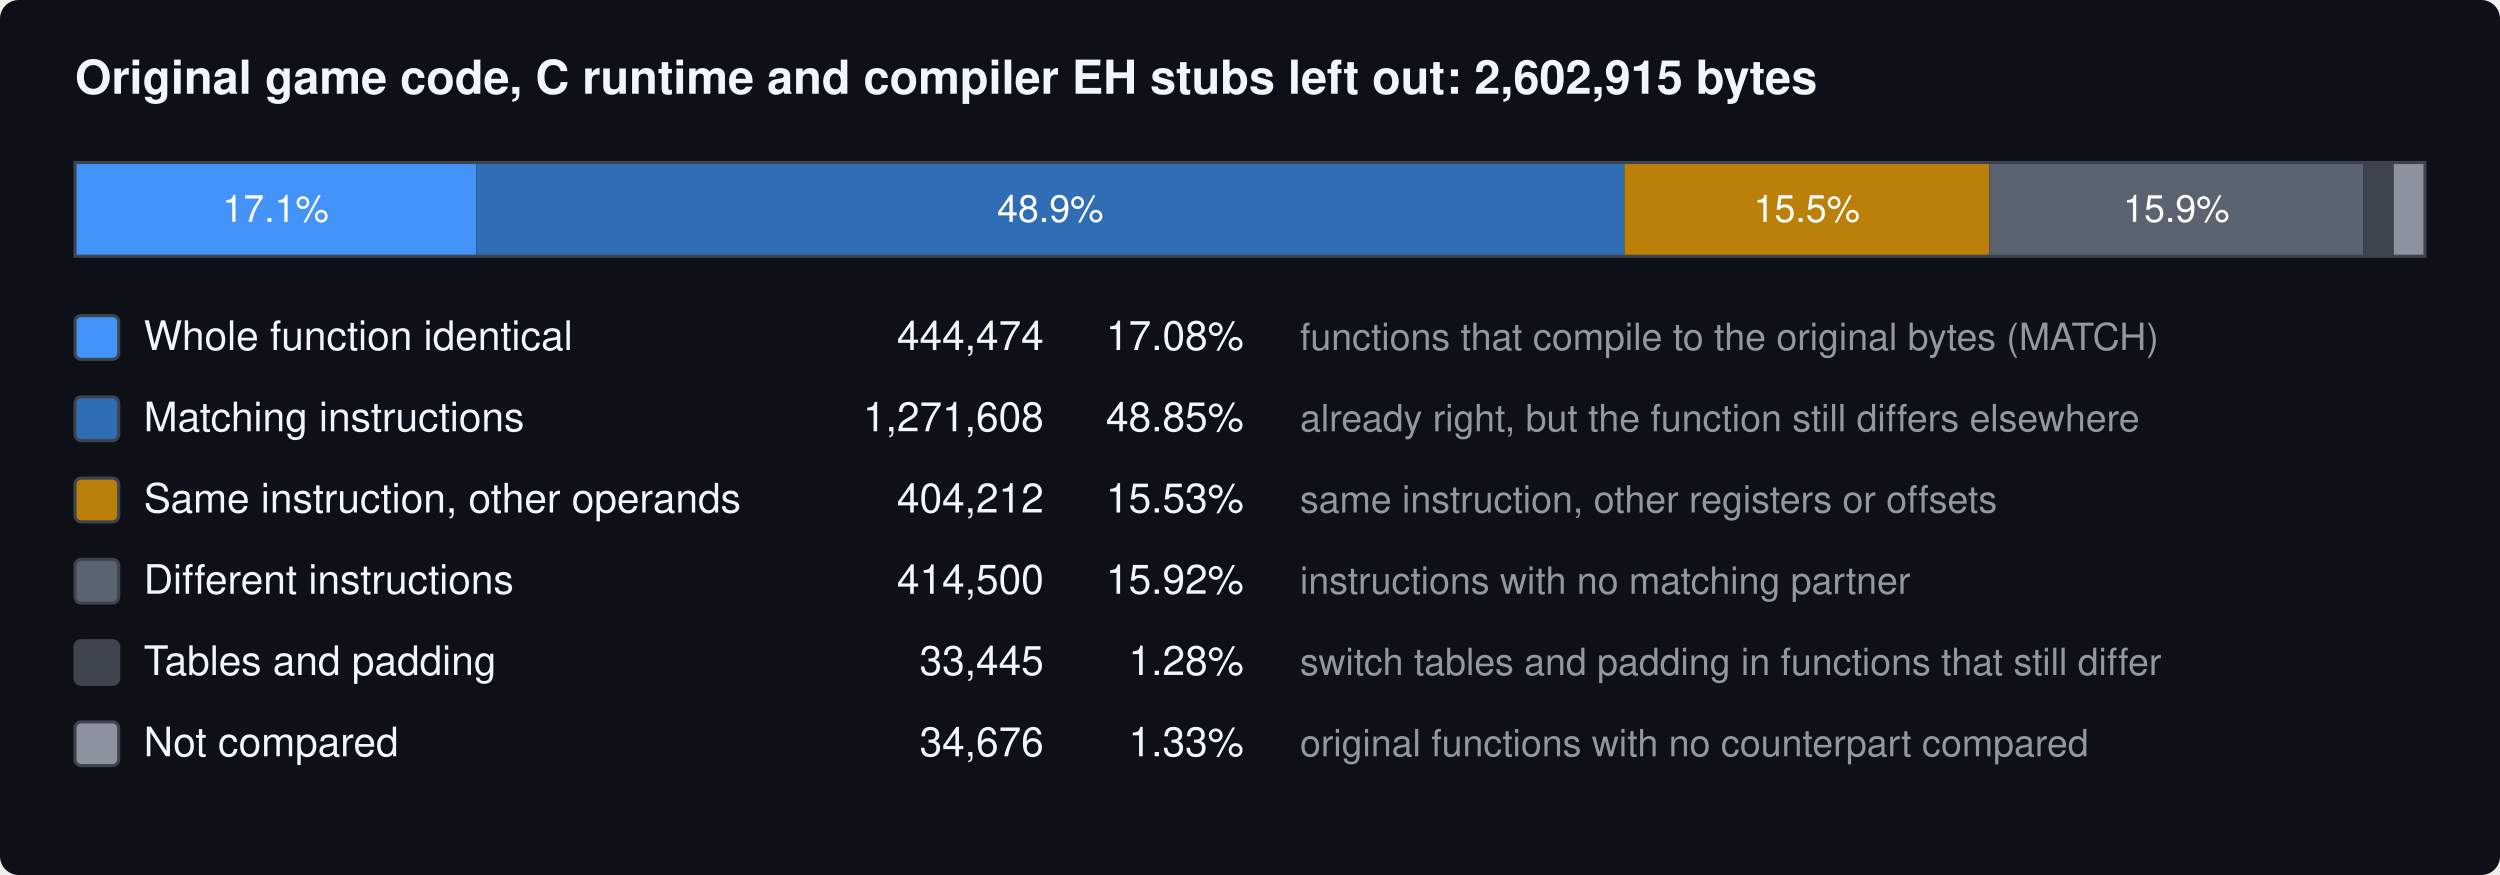
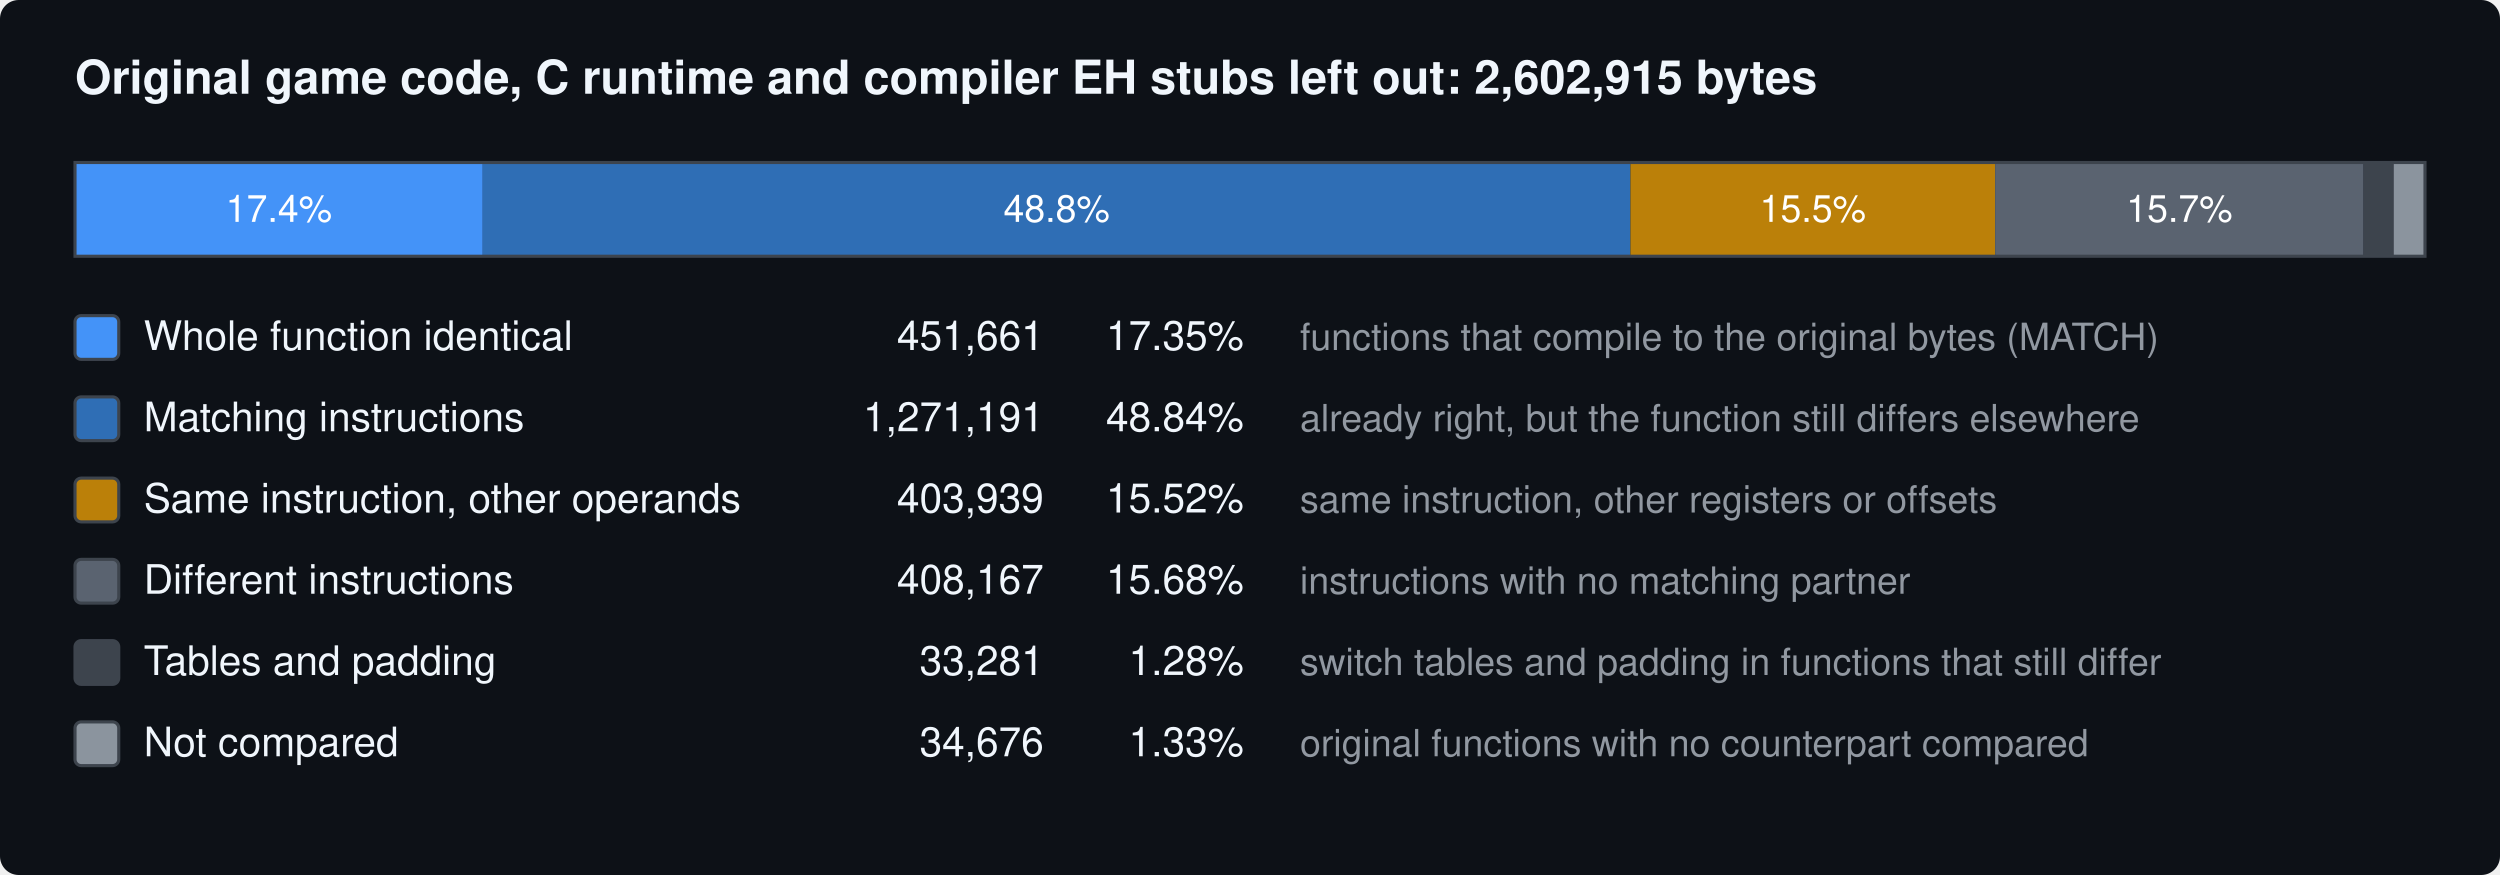
<svg xmlns="http://www.w3.org/2000/svg" width="800" height="280" viewBox="0 0 800 280" font-family="system-ui, -apple-system, Segoe UI, Helvetica, Arial, sans-serif">
  <rect width="800" height="280" rx="6" fill="#0d1117" />
  <text x="24" y="30" font-size="15" font-weight="600" fill="#f0f6fc">Original game code, C runtime and compiler EH stubs left out: 2,602,915 bytes</text>
-   <rect x="24.00" y="52" width="128.41" height="30" fill="#4493f8" />
-   <text x="88.21" y="71" font-size="12" text-anchor="middle" fill="#ffffff">17.1%</text>
-   <rect x="152.41" y="52" width="367.38" height="30" fill="#2f6eb5" />
-   <text x="336.10" y="71" font-size="12" text-anchor="middle" fill="#ffffff">48.9%</text>
-   <rect x="519.79" y="52" width="116.78" height="30" fill="#bb8009" />
-   <text x="578.18" y="71" font-size="12" text-anchor="middle" fill="#ffffff">15.5%</text>
-   <rect x="636.57" y="52" width="119.75" height="30" fill="#5a6370" />
-   <text x="696.44" y="71" font-size="12" text-anchor="middle" fill="#ffffff">15.9%</text>
-   <rect x="756.32" y="52" width="9.66" height="30" fill="#3d444d" />
+   <rect x="24.00" y="52" width="130.49" height="30" fill="#4493f8" />
+   <text x="89.24" y="71" font-size="12" text-anchor="middle" fill="#ffffff">17.4%</text>
+   <rect x="154.49" y="52" width="367.26" height="30" fill="#2f6eb5" />
+   <text x="338.12" y="71" font-size="12" text-anchor="middle" fill="#ffffff">48.8%</text>
+   <rect x="521.74" y="52" width="116.70" height="30" fill="#bb8009" />
+   <text x="580.09" y="71" font-size="12" text-anchor="middle" fill="#ffffff">15.5%</text>
+   <rect x="638.44" y="52" width="117.92" height="30" fill="#5a6370" />
+   <text x="697.41" y="71" font-size="12" text-anchor="middle" fill="#ffffff">15.7%</text>
+   <rect x="756.37" y="52" width="9.62" height="30" fill="#3d444d" />
  <rect x="765.98" y="52" width="10.02" height="30" fill="#8b949e" />
  <rect x="24" y="52" width="752" height="30" fill="none" stroke="#3d444d" />
  <rect x="24" y="101" width="14" height="14" rx="2" fill="#4493f8" stroke="#3d444d" />
  <text x="46" y="112" font-size="13" fill="#f0f6fc">Whole function identical</text>
-   <text x="334" y="112" font-size="13" text-anchor="end" fill="#f0f6fc">444,474</text>
-   <text x="398" y="112" font-size="13" text-anchor="end" fill="#f0f6fc">17.08%</text>
+   <text x="334" y="112" font-size="13" text-anchor="end" fill="#f0f6fc">451,661</text>
+   <text x="398" y="112" font-size="13" text-anchor="end" fill="#f0f6fc">17.35%</text>
  <text x="416" y="112" font-size="12" fill="#9198a1">functions that compile to the original bytes (MATCH)</text>
  <rect x="24" y="127" width="14" height="14" rx="2" fill="#2f6eb5" stroke="#3d444d" />
  <text x="46" y="138" font-size="13" fill="#f0f6fc">Matching instructions</text>
-   <text x="334" y="138" font-size="13" text-anchor="end" fill="#f0f6fc">1,271,608</text>
-   <text x="398" y="138" font-size="13" text-anchor="end" fill="#f0f6fc">48.85%</text>
+   <text x="334" y="138" font-size="13" text-anchor="end" fill="#f0f6fc">1,271,191</text>
+   <text x="398" y="138" font-size="13" text-anchor="end" fill="#f0f6fc">48.84%</text>
  <text x="416" y="138" font-size="12" fill="#9198a1">already right, but the function still differs elsewhere</text>
  <rect x="24" y="153" width="14" height="14" rx="2" fill="#bb8009" stroke="#3d444d" />
  <text x="46" y="164" font-size="13" fill="#f0f6fc">Same instruction, other operands</text>
-   <text x="334" y="164" font-size="13" text-anchor="end" fill="#f0f6fc">404,212</text>
-   <text x="398" y="164" font-size="13" text-anchor="end" fill="#f0f6fc">15.53%</text>
+   <text x="334" y="164" font-size="13" text-anchor="end" fill="#f0f6fc">403,939</text>
+   <text x="398" y="164" font-size="13" text-anchor="end" fill="#f0f6fc">15.52%</text>
  <text x="416" y="164" font-size="12" fill="#9198a1">same instruction, other registers or offsets</text>
  <rect x="24" y="179" width="14" height="14" rx="2" fill="#5a6370" stroke="#3d444d" />
  <text x="46" y="190" font-size="13" fill="#f0f6fc">Different instructions</text>
-   <text x="334" y="190" font-size="13" text-anchor="end" fill="#f0f6fc">414,500</text>
-   <text x="398" y="190" font-size="13" text-anchor="end" fill="#f0f6fc">15.92%</text>
+   <text x="334" y="190" font-size="13" text-anchor="end" fill="#f0f6fc">408,167</text>
+   <text x="398" y="190" font-size="13" text-anchor="end" fill="#f0f6fc">15.68%</text>
  <text x="416" y="190" font-size="12" fill="#9198a1">instructions with no matching partner</text>
  <rect x="24" y="205" width="14" height="14" rx="2" fill="#3d444d" stroke="#3d444d" />
  <text x="46" y="216" font-size="13" fill="#f0f6fc">Tables and padding</text>
-   <text x="334" y="216" font-size="13" text-anchor="end" fill="#f0f6fc">33,445</text>
+   <text x="334" y="216" font-size="13" text-anchor="end" fill="#f0f6fc">33,281</text>
  <text x="398" y="216" font-size="13" text-anchor="end" fill="#f0f6fc">1.28%</text>
  <text x="416" y="216" font-size="12" fill="#9198a1">switch tables and padding in functions that still differ</text>
  <rect x="24" y="231" width="14" height="14" rx="2" fill="#8b949e" stroke="#3d444d" />
  <text x="46" y="242" font-size="13" fill="#f0f6fc">Not compared</text>
  <text x="334" y="242" font-size="13" text-anchor="end" fill="#f0f6fc">34,676</text>
  <text x="398" y="242" font-size="13" text-anchor="end" fill="#f0f6fc">1.33%</text>
  <text x="416" y="242" font-size="12" fill="#9198a1">original functions with no counterpart compared</text>
</svg>
